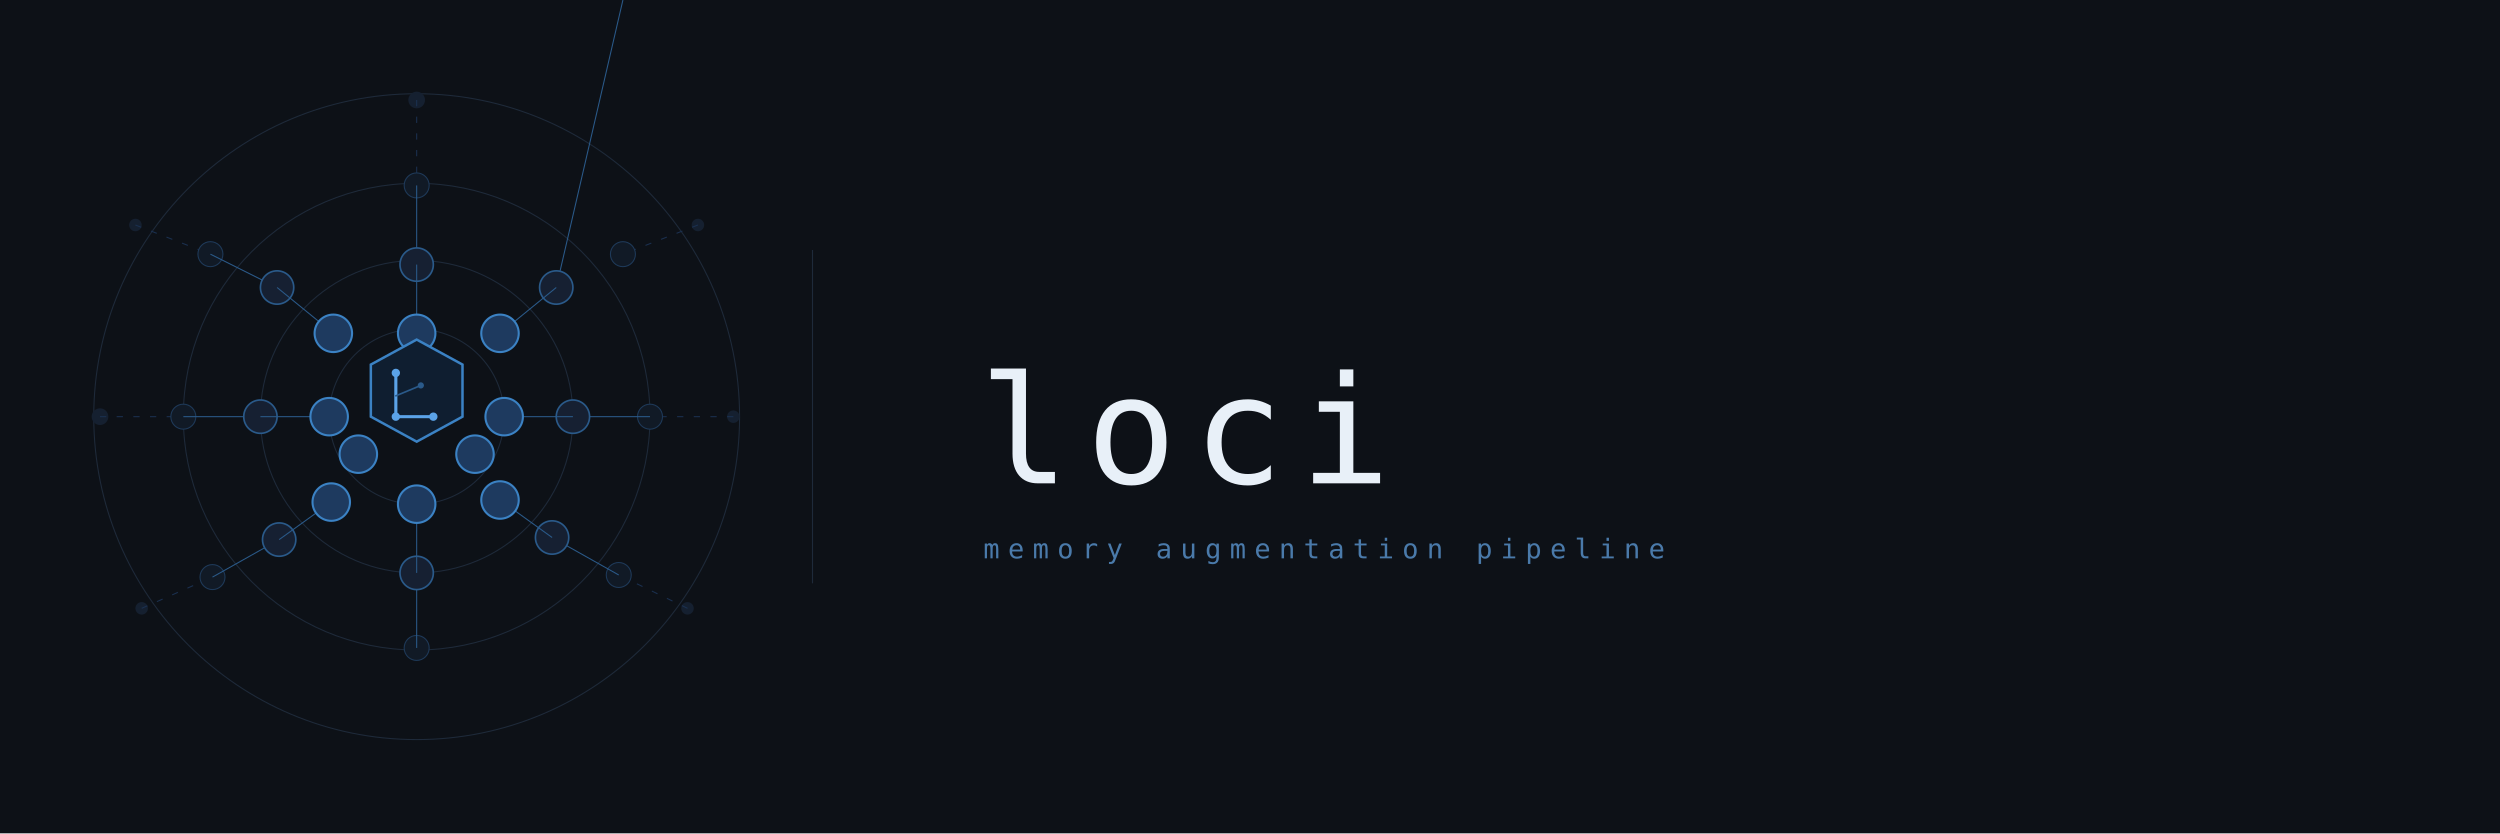
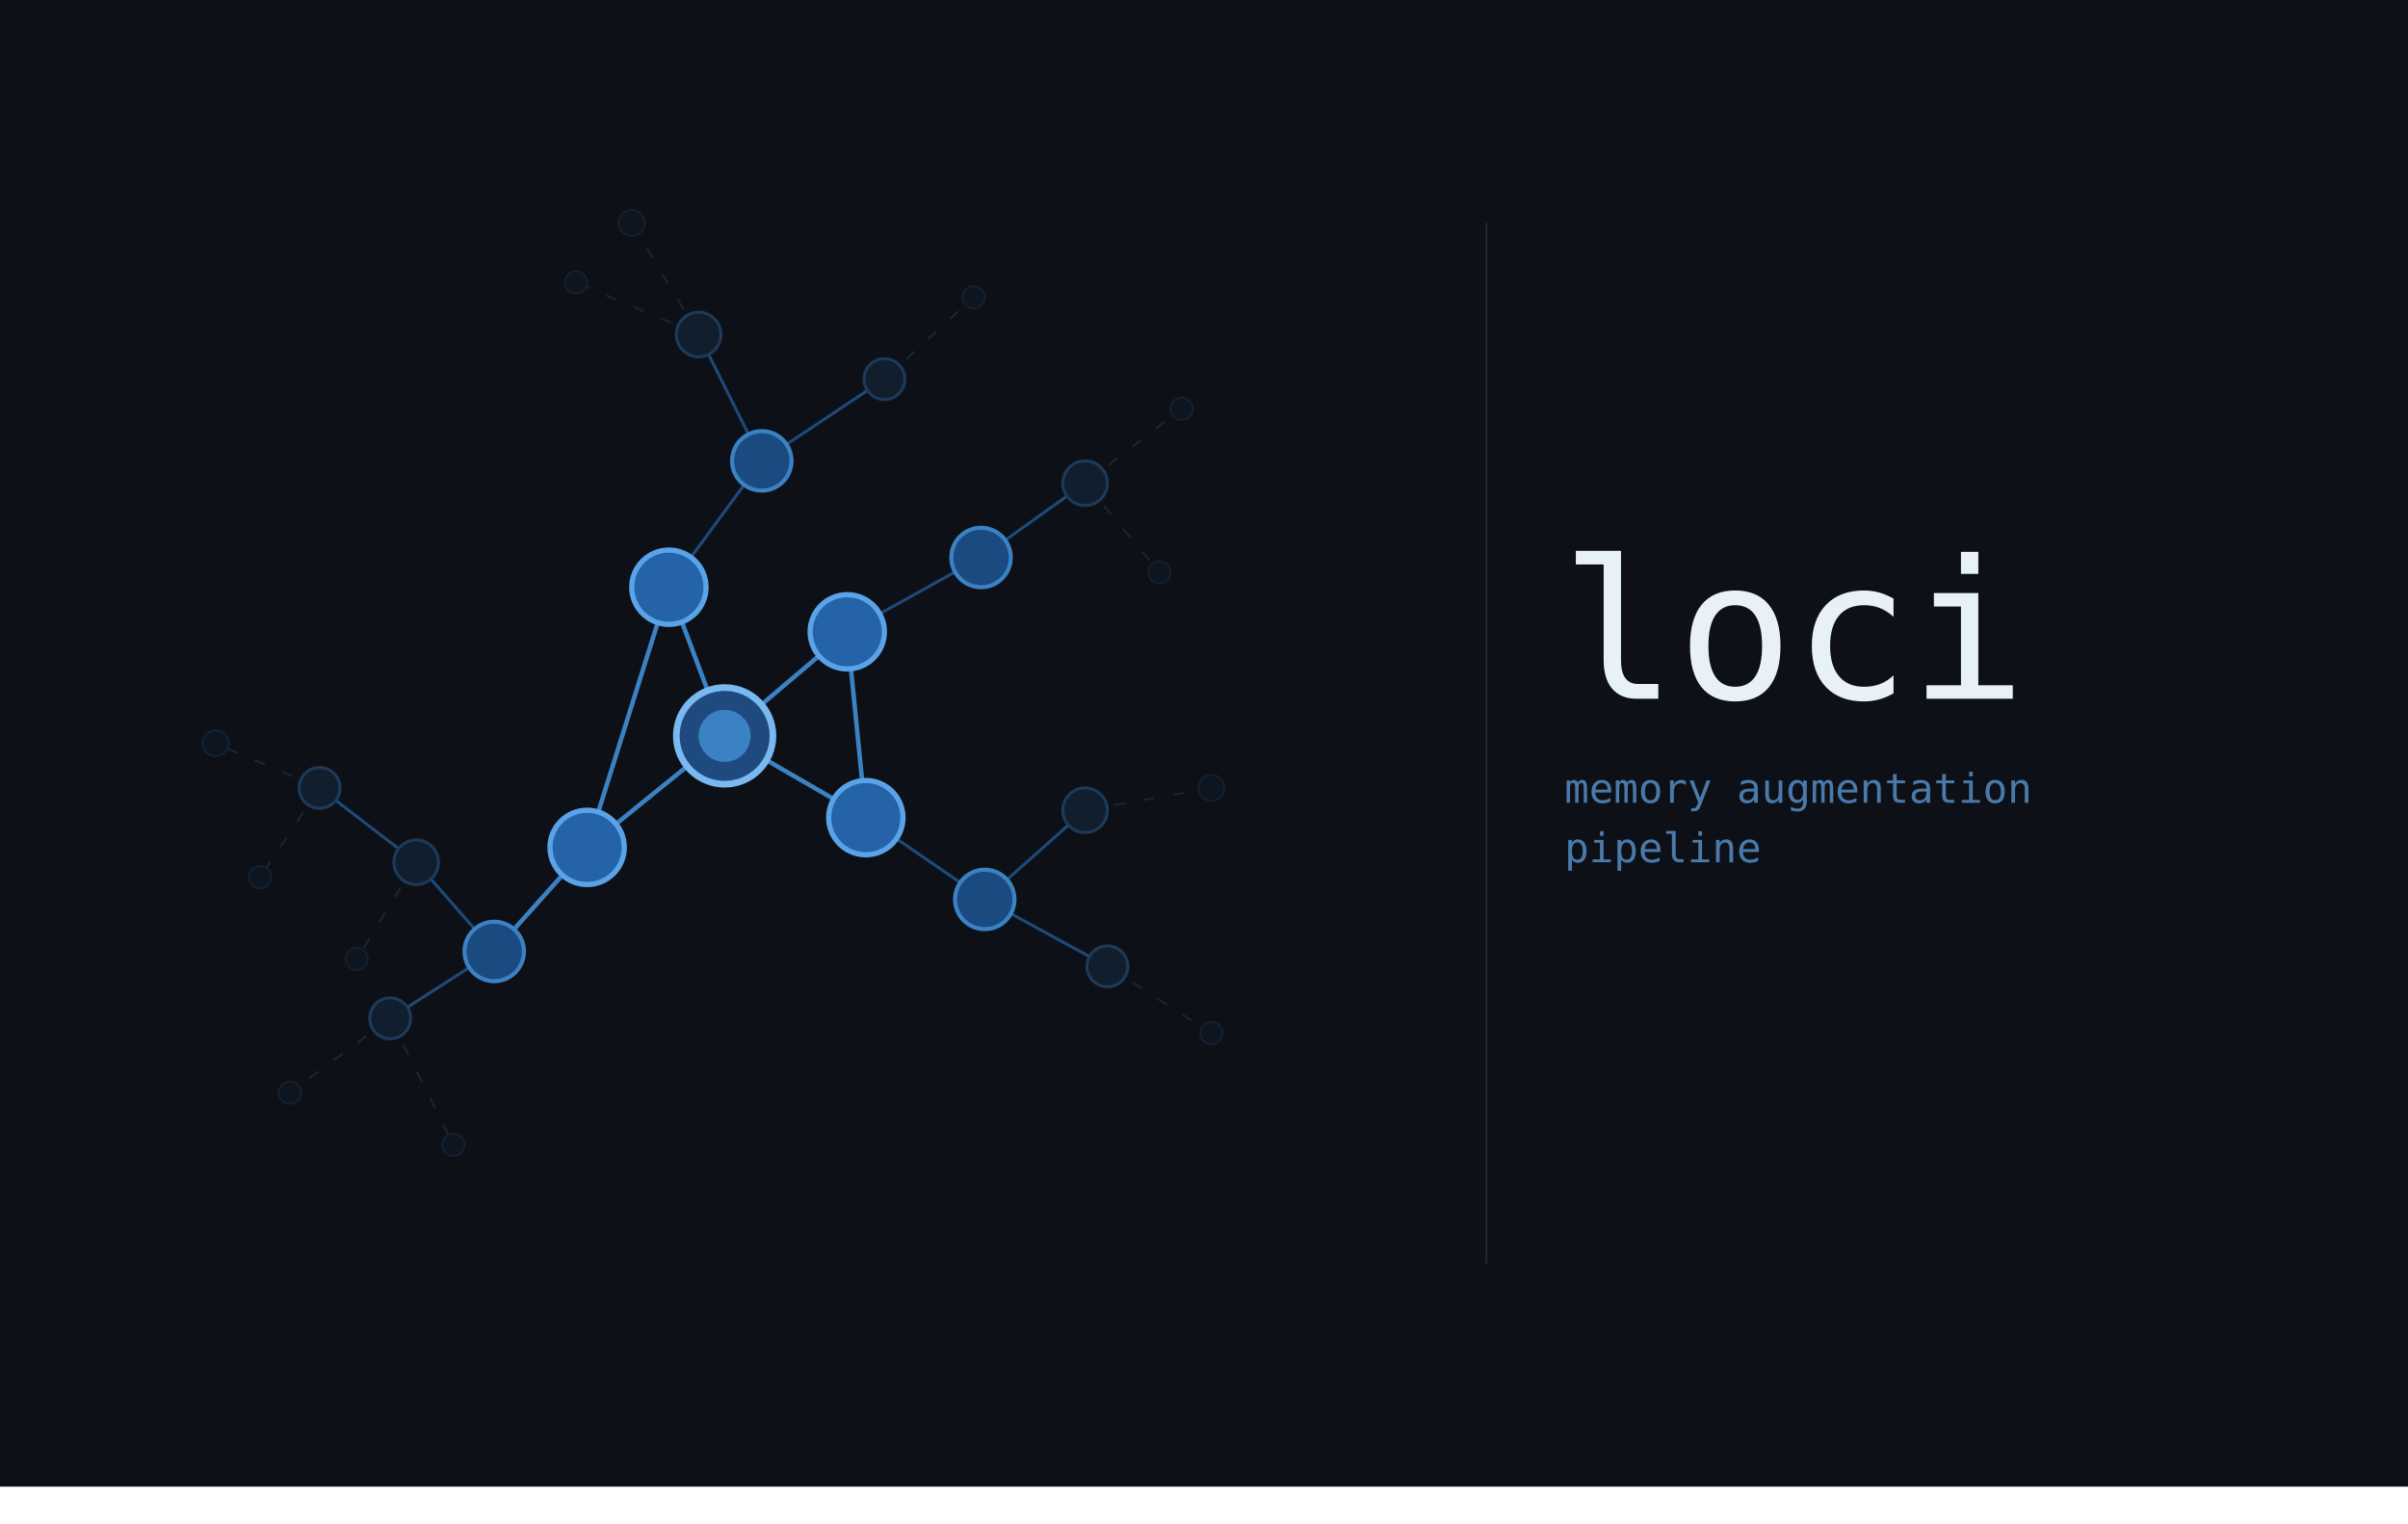
- <svg xmlns="http://www.w3.org/2000/svg" width="1200" height="400" viewBox="0 0 1200 400">
+ <svg xmlns="http://www.w3.org/2000/svg" width="100%" viewBox="0 0 648 410" role="img">
  <defs>
-     <style>
-       .bg { fill: #0d1117; }
-       .ring { fill: none; stroke: #1e2a3a; stroke-width: 0.5; }
-       .node-outer { fill: #111a26; stroke: #1e3a5a; stroke-width: 0.5; }
-       .node-inner { fill: #162032; stroke: #2a5a8a; stroke-width: 0.8; }
-       .node-core { fill: #1e3a5f; stroke: #3b82c4; stroke-width: 1; }
-       .connector { fill: none; stroke: #2a5a8a; stroke-width: 0.5; }
-       .connector-faint { fill: none; stroke: #1a3050; stroke-width: 0.5; stroke-dasharray: 3 5; }
-       .dot-dim { fill: #152030; }
-       .glyph-stroke { fill: none; stroke: #5ba3e8; stroke-width: 1.5; stroke-linecap: round; stroke-linejoin: round; }
-       .glyph-dim { fill: none; stroke: #2a5a8a; stroke-width: 0.8; stroke-linecap: round; stroke-linejoin: round; }
-       .label-main { font-family: 'SF Mono', 'Fira Mono', monospace; font-size: 72px; font-weight: 400; fill: #e8f0f8; letter-spacing: 8px; }
-       .label-sub { font-family: 'SF Mono', 'Fira Mono', monospace; font-size: 13px; font-weight: 400; fill: #4a7aaa; letter-spacing: 4px; }
-     </style>
+     
  </defs>
-   <rect class="bg" width="1200" height="400" />
-   <circle cx="200" cy="200" r="42" class="ring" />
-   <circle cx="200" cy="200" r="75" class="ring" />
-   <circle cx="200" cy="200" r="112" class="ring" />
-   <circle cx="200" cy="200" r="155" class="ring" />
-   <circle cx="200" cy="48" r="4" class="dot-dim" />
-   <circle cx="335" cy="108" r="3" class="dot-dim" />
-   <circle cx="352" cy="200" r="3" class="dot-dim" />
-   <circle cx="330" cy="292" r="3" class="dot-dim" />
-   <circle cx="65" cy="108" r="3" class="dot-dim" />
-   <circle cx="48" cy="200" r="4" class="dot-dim" />
-   <circle cx="68" cy="292" r="3" class="dot-dim" />
-   <line x1="200" y1="48" x2="200" y2="89" class="connector-faint" />
-   <line x1="335" y1="108" x2="299" y2="122" class="connector-faint" />
-   <line x1="352" y1="200" x2="312" y2="200" class="connector-faint" />
-   <line x1="330" y1="292" x2="297" y2="276" class="connector-faint" />
-   <line x1="65" y1="108" x2="101" y2="122" class="connector-faint" />
-   <line x1="48" y1="200" x2="88" y2="200" class="connector-faint" />
-   <line x1="68" y1="292" x2="102" y2="277" class="connector-faint" />
-   <circle cx="200" cy="89" r="6" class="node-outer" />
-   <circle cx="299" cy="122" r="6" class="node-outer" />
-   <circle cx="312" cy="200" r="6" class="node-outer" />
-   <circle cx="297" cy="276" r="6" class="node-outer" />
-   <circle cx="101" cy="122" r="6" class="node-outer" />
-   <circle cx="88" cy="200" r="6" class="node-outer" />
-   <circle cx="102" cy="277" r="6" class="node-outer" />
-   <circle cx="200" cy="311" r="6" class="node-outer" />
-   <line x1="200" y1="89" x2="200" y2="127" class="connector" />
-   <line x1="299" cy="122" x2="267" y2="138" class="connector" />
-   <line x1="312" y1="200" x2="275" y2="200" class="connector" />
-   <line x1="297" y1="276" x2="265" y2="258" class="connector" />
-   <line x1="101" y1="122" x2="133" y2="138" class="connector" />
-   <line x1="88" y1="200" x2="125" y2="200" class="connector" />
-   <line x1="102" y1="277" x2="134" y2="259" class="connector" />
-   <line x1="200" y1="311" x2="200" y2="275" class="connector" />
-   <circle cx="200" cy="127" r="8" class="node-inner" />
-   <circle cx="267" cy="138" r="8" class="node-inner" />
-   <circle cx="275" cy="200" r="8" class="node-inner" />
-   <circle cx="265" cy="258" r="8" class="node-inner" />
-   <circle cx="133" cy="138" r="8" class="node-inner" />
-   <circle cx="125" cy="200" r="8" class="node-inner" />
-   <circle cx="134" cy="259" r="8" class="node-inner" />
-   <circle cx="200" cy="275" r="8" class="node-inner" />
-   <line x1="200" y1="127" x2="200" y2="160" class="connector" />
-   <line x1="267" y1="138" x2="240" y2="160" class="connector" />
-   <line x1="275" y1="200" x2="242" y2="200" class="connector" />
-   <line x1="265" y1="258" x2="240" y2="240" class="connector" />
-   <line x1="133" y1="138" x2="160" y2="160" class="connector" />
-   <line x1="125" y1="200" x2="158" y2="200" class="connector" />
-   <line x1="134" y1="259" x2="159" y2="241" class="connector" />
-   <line x1="200" y1="275" x2="200" y2="242" class="connector" />
-   <circle cx="200" cy="160" r="9" class="node-core" />
-   <circle cx="240" cy="160" r="9" class="node-core" />
-   <circle cx="242" cy="200" r="9" class="node-core" />
-   <circle cx="240" cy="240" r="9" class="node-core" />
-   <circle cx="160" cy="160" r="9" class="node-core" />
-   <circle cx="158" cy="200" r="9" class="node-core" />
-   <circle cx="159" cy="241" r="9" class="node-core" />
-   <circle cx="200" cy="242" r="9" class="node-core" />
-   <circle cx="228" cy="218" r="9" class="node-core" />
-   <circle cx="172" cy="218" r="9" class="node-core" />
-   <polygon points="200,163 222,175 222,200 200,212 178,200 178,175" fill="#0f1e30" stroke="#3b82c4" stroke-width="1.2" />
-   <polyline points="190,179 190,200 208,200" class="glyph-stroke" />
-   <circle cx="190" cy="179" r="2" fill="#5ba3e8" />
-   <circle cx="190" cy="200" r="2" fill="#5ba3e8" />
-   <circle cx="208" cy="200" r="2" fill="#5ba3e8" />
-   <line x1="190" y1="190" x2="202" y2="185" class="glyph-dim" />
-   <circle cx="202" cy="185" r="1.5" fill="#2a5a8a" />
-   <line x1="390" y1="120" x2="390" y2="280" stroke="#1e2a3a" stroke-width="0.5" />
-   <text x="470" y="232" class="label-main">loci</text>
-   <text x="472" y="268" class="label-sub">memory augmentation pipeline</text>
+   <rect width="648" height="400" style="fill:rgb(13, 17, 23);stroke:none;color:rgb(251, 251, 254);stroke-width:1px;stroke-linecap:butt;stroke-linejoin:miter;opacity:1;font-family:&quot;Anthropic Sans&quot;, -apple-system, BlinkMacSystemFont, &quot;Segoe UI&quot;, sans-serif;font-size:16px;font-weight:400;text-anchor:start;dominant-baseline:auto" />
+   <line x1="195" y1="198" x2="158" y2="228" style="fill:none;stroke:rgb(59, 130, 196);color:rgb(251, 251, 254);stroke-width:1.2px;stroke-linecap:butt;stroke-linejoin:miter;opacity:1;font-family:&quot;Anthropic Sans&quot;, -apple-system, BlinkMacSystemFont, &quot;Segoe UI&quot;, sans-serif;font-size:16px;font-weight:400;text-anchor:start;dominant-baseline:auto" />
+   <line x1="195" y1="198" x2="233" y2="220" style="fill:none;stroke:rgb(59, 130, 196);color:rgb(251, 251, 254);stroke-width:1.2px;stroke-linecap:butt;stroke-linejoin:miter;opacity:1;font-family:&quot;Anthropic Sans&quot;, -apple-system, BlinkMacSystemFont, &quot;Segoe UI&quot;, sans-serif;font-size:16px;font-weight:400;text-anchor:start;dominant-baseline:auto" />
+   <line x1="195" y1="198" x2="180" y2="158" style="fill:none;stroke:rgb(59, 130, 196);color:rgb(251, 251, 254);stroke-width:1.2px;stroke-linecap:butt;stroke-linejoin:miter;opacity:1;font-family:&quot;Anthropic Sans&quot;, -apple-system, BlinkMacSystemFont, &quot;Segoe UI&quot;, sans-serif;font-size:16px;font-weight:400;text-anchor:start;dominant-baseline:auto" />
+   <line x1="195" y1="198" x2="228" y2="170" style="fill:none;stroke:rgb(59, 130, 196);color:rgb(251, 251, 254);stroke-width:1.2px;stroke-linecap:butt;stroke-linejoin:miter;opacity:1;font-family:&quot;Anthropic Sans&quot;, -apple-system, BlinkMacSystemFont, &quot;Segoe UI&quot;, sans-serif;font-size:16px;font-weight:400;text-anchor:start;dominant-baseline:auto" />
+   <line x1="158" y1="228" x2="133" y2="256" style="fill:none;stroke:rgb(59, 130, 196);color:rgb(251, 251, 254);stroke-width:1.2px;stroke-linecap:butt;stroke-linejoin:miter;opacity:1;font-family:&quot;Anthropic Sans&quot;, -apple-system, BlinkMacSystemFont, &quot;Segoe UI&quot;, sans-serif;font-size:16px;font-weight:400;text-anchor:start;dominant-baseline:auto" />
+   <line x1="158" y1="228" x2="180" y2="158" style="fill:none;stroke:rgb(59, 130, 196);color:rgb(251, 251, 254);stroke-width:1.2px;stroke-linecap:butt;stroke-linejoin:miter;opacity:1;font-family:&quot;Anthropic Sans&quot;, -apple-system, BlinkMacSystemFont, &quot;Segoe UI&quot;, sans-serif;font-size:16px;font-weight:400;text-anchor:start;dominant-baseline:auto" />
+   <line x1="233" y1="220" x2="228" y2="170" style="fill:none;stroke:rgb(59, 130, 196);color:rgb(251, 251, 254);stroke-width:1.2px;stroke-linecap:butt;stroke-linejoin:miter;opacity:1;font-family:&quot;Anthropic Sans&quot;, -apple-system, BlinkMacSystemFont, &quot;Segoe UI&quot;, sans-serif;font-size:16px;font-weight:400;text-anchor:start;dominant-baseline:auto" />
+   <line x1="233" y1="220" x2="265" y2="242" style="fill:none;stroke:rgb(30, 74, 122);color:rgb(251, 251, 254);stroke-width:0.8px;stroke-linecap:butt;stroke-linejoin:miter;opacity:1;font-family:&quot;Anthropic Sans&quot;, -apple-system, BlinkMacSystemFont, &quot;Segoe UI&quot;, sans-serif;font-size:16px;font-weight:400;text-anchor:start;dominant-baseline:auto" />
+   <line x1="228" y1="170" x2="264" y2="150" style="fill:none;stroke:rgb(30, 74, 122);color:rgb(251, 251, 254);stroke-width:0.8px;stroke-linecap:butt;stroke-linejoin:miter;opacity:1;font-family:&quot;Anthropic Sans&quot;, -apple-system, BlinkMacSystemFont, &quot;Segoe UI&quot;, sans-serif;font-size:16px;font-weight:400;text-anchor:start;dominant-baseline:auto" />
+   <line x1="180" y1="158" x2="205" y2="124" style="fill:none;stroke:rgb(30, 74, 122);color:rgb(251, 251, 254);stroke-width:0.8px;stroke-linecap:butt;stroke-linejoin:miter;opacity:1;font-family:&quot;Anthropic Sans&quot;, -apple-system, BlinkMacSystemFont, &quot;Segoe UI&quot;, sans-serif;font-size:16px;font-weight:400;text-anchor:start;dominant-baseline:auto" />
+   <line x1="133" y1="256" x2="105" y2="274" style="fill:none;stroke:rgb(30, 74, 122);color:rgb(251, 251, 254);stroke-width:0.8px;stroke-linecap:butt;stroke-linejoin:miter;opacity:1;font-family:&quot;Anthropic Sans&quot;, -apple-system, BlinkMacSystemFont, &quot;Segoe UI&quot;, sans-serif;font-size:16px;font-weight:400;text-anchor:start;dominant-baseline:auto" />
+   <line x1="133" y1="256" x2="112" y2="232" style="fill:none;stroke:rgb(30, 74, 122);color:rgb(251, 251, 254);stroke-width:0.8px;stroke-linecap:butt;stroke-linejoin:miter;opacity:1;font-family:&quot;Anthropic Sans&quot;, -apple-system, BlinkMacSystemFont, &quot;Segoe UI&quot;, sans-serif;font-size:16px;font-weight:400;text-anchor:start;dominant-baseline:auto" />
+   <line x1="265" y1="242" x2="298" y2="260" style="fill:none;stroke:rgb(30, 74, 122);color:rgb(251, 251, 254);stroke-width:0.8px;stroke-linecap:butt;stroke-linejoin:miter;opacity:1;font-family:&quot;Anthropic Sans&quot;, -apple-system, BlinkMacSystemFont, &quot;Segoe UI&quot;, sans-serif;font-size:16px;font-weight:400;text-anchor:start;dominant-baseline:auto" />
+   <line x1="265" y1="242" x2="292" y2="218" style="fill:none;stroke:rgb(30, 74, 122);color:rgb(251, 251, 254);stroke-width:0.8px;stroke-linecap:butt;stroke-linejoin:miter;opacity:1;font-family:&quot;Anthropic Sans&quot;, -apple-system, BlinkMacSystemFont, &quot;Segoe UI&quot;, sans-serif;font-size:16px;font-weight:400;text-anchor:start;dominant-baseline:auto" />
+   <line x1="264" y1="150" x2="292" y2="130" style="fill:none;stroke:rgb(30, 74, 122);color:rgb(251, 251, 254);stroke-width:0.8px;stroke-linecap:butt;stroke-linejoin:miter;opacity:1;font-family:&quot;Anthropic Sans&quot;, -apple-system, BlinkMacSystemFont, &quot;Segoe UI&quot;, sans-serif;font-size:16px;font-weight:400;text-anchor:start;dominant-baseline:auto" />
+   <line x1="205" y1="124" x2="188" y2="90" style="fill:none;stroke:rgb(30, 74, 122);color:rgb(251, 251, 254);stroke-width:0.8px;stroke-linecap:butt;stroke-linejoin:miter;opacity:1;font-family:&quot;Anthropic Sans&quot;, -apple-system, BlinkMacSystemFont, &quot;Segoe UI&quot;, sans-serif;font-size:16px;font-weight:400;text-anchor:start;dominant-baseline:auto" />
+   <line x1="205" y1="124" x2="238" y2="102" style="fill:none;stroke:rgb(30, 74, 122);color:rgb(251, 251, 254);stroke-width:0.8px;stroke-linecap:butt;stroke-linejoin:miter;opacity:1;font-family:&quot;Anthropic Sans&quot;, -apple-system, BlinkMacSystemFont, &quot;Segoe UI&quot;, sans-serif;font-size:16px;font-weight:400;text-anchor:start;dominant-baseline:auto" />
+   <line x1="112" y1="232" x2="86" y2="212" style="fill:none;stroke:rgb(30, 74, 122);color:rgb(251, 251, 254);stroke-width:0.8px;stroke-linecap:butt;stroke-linejoin:miter;opacity:1;font-family:&quot;Anthropic Sans&quot;, -apple-system, BlinkMacSystemFont, &quot;Segoe UI&quot;, sans-serif;font-size:16px;font-weight:400;text-anchor:start;dominant-baseline:auto" />
+   <line x1="105" y1="274" x2="78" y2="294" style="fill:none;stroke:rgb(19, 40, 64);color:rgb(251, 251, 254);stroke-width:0.5px;stroke-dasharray:3px, 5px;stroke-linecap:butt;stroke-linejoin:miter;opacity:1;font-family:&quot;Anthropic Sans&quot;, -apple-system, BlinkMacSystemFont, &quot;Segoe UI&quot;, sans-serif;font-size:16px;font-weight:400;text-anchor:start;dominant-baseline:auto" />
+   <line x1="105" y1="274" x2="122" y2="308" style="fill:none;stroke:rgb(19, 40, 64);color:rgb(251, 251, 254);stroke-width:0.5px;stroke-dasharray:3px, 5px;stroke-linecap:butt;stroke-linejoin:miter;opacity:1;font-family:&quot;Anthropic Sans&quot;, -apple-system, BlinkMacSystemFont, &quot;Segoe UI&quot;, sans-serif;font-size:16px;font-weight:400;text-anchor:start;dominant-baseline:auto" />
+   <line x1="86" y1="212" x2="58" y2="200" style="fill:none;stroke:rgb(19, 40, 64);color:rgb(251, 251, 254);stroke-width:0.5px;stroke-dasharray:3px, 5px;stroke-linecap:butt;stroke-linejoin:miter;opacity:1;font-family:&quot;Anthropic Sans&quot;, -apple-system, BlinkMacSystemFont, &quot;Segoe UI&quot;, sans-serif;font-size:16px;font-weight:400;text-anchor:start;dominant-baseline:auto" />
+   <line x1="86" y1="212" x2="70" y2="236" style="fill:none;stroke:rgb(19, 40, 64);color:rgb(251, 251, 254);stroke-width:0.5px;stroke-dasharray:3px, 5px;stroke-linecap:butt;stroke-linejoin:miter;opacity:1;font-family:&quot;Anthropic Sans&quot;, -apple-system, BlinkMacSystemFont, &quot;Segoe UI&quot;, sans-serif;font-size:16px;font-weight:400;text-anchor:start;dominant-baseline:auto" />
+   <line x1="112" y1="232" x2="96" y2="258" style="fill:none;stroke:rgb(19, 40, 64);color:rgb(251, 251, 254);stroke-width:0.5px;stroke-dasharray:3px, 5px;stroke-linecap:butt;stroke-linejoin:miter;opacity:1;font-family:&quot;Anthropic Sans&quot;, -apple-system, BlinkMacSystemFont, &quot;Segoe UI&quot;, sans-serif;font-size:16px;font-weight:400;text-anchor:start;dominant-baseline:auto" />
+   <line x1="298" y1="260" x2="326" y2="278" style="fill:none;stroke:rgb(19, 40, 64);color:rgb(251, 251, 254);stroke-width:0.5px;stroke-dasharray:3px, 5px;stroke-linecap:butt;stroke-linejoin:miter;opacity:1;font-family:&quot;Anthropic Sans&quot;, -apple-system, BlinkMacSystemFont, &quot;Segoe UI&quot;, sans-serif;font-size:16px;font-weight:400;text-anchor:start;dominant-baseline:auto" />
+   <line x1="292" y1="218" x2="326" y2="212" style="fill:none;stroke:rgb(19, 40, 64);color:rgb(251, 251, 254);stroke-width:0.5px;stroke-dasharray:3px, 5px;stroke-linecap:butt;stroke-linejoin:miter;opacity:1;font-family:&quot;Anthropic Sans&quot;, -apple-system, BlinkMacSystemFont, &quot;Segoe UI&quot;, sans-serif;font-size:16px;font-weight:400;text-anchor:start;dominant-baseline:auto" />
+   <line x1="292" y1="130" x2="318" y2="110" style="fill:none;stroke:rgb(19, 40, 64);color:rgb(251, 251, 254);stroke-width:0.5px;stroke-dasharray:3px, 5px;stroke-linecap:butt;stroke-linejoin:miter;opacity:1;font-family:&quot;Anthropic Sans&quot;, -apple-system, BlinkMacSystemFont, &quot;Segoe UI&quot;, sans-serif;font-size:16px;font-weight:400;text-anchor:start;dominant-baseline:auto" />
+   <line x1="292" y1="130" x2="312" y2="154" style="fill:none;stroke:rgb(19, 40, 64);color:rgb(251, 251, 254);stroke-width:0.5px;stroke-dasharray:3px, 5px;stroke-linecap:butt;stroke-linejoin:miter;opacity:1;font-family:&quot;Anthropic Sans&quot;, -apple-system, BlinkMacSystemFont, &quot;Segoe UI&quot;, sans-serif;font-size:16px;font-weight:400;text-anchor:start;dominant-baseline:auto" />
+   <line x1="238" y1="102" x2="262" y2="80" style="fill:none;stroke:rgb(19, 40, 64);color:rgb(251, 251, 254);stroke-width:0.5px;stroke-dasharray:3px, 5px;stroke-linecap:butt;stroke-linejoin:miter;opacity:1;font-family:&quot;Anthropic Sans&quot;, -apple-system, BlinkMacSystemFont, &quot;Segoe UI&quot;, sans-serif;font-size:16px;font-weight:400;text-anchor:start;dominant-baseline:auto" />
+   <line x1="188" y1="90" x2="170" y2="60" style="fill:none;stroke:rgb(19, 40, 64);color:rgb(251, 251, 254);stroke-width:0.5px;stroke-dasharray:3px, 5px;stroke-linecap:butt;stroke-linejoin:miter;opacity:1;font-family:&quot;Anthropic Sans&quot;, -apple-system, BlinkMacSystemFont, &quot;Segoe UI&quot;, sans-serif;font-size:16px;font-weight:400;text-anchor:start;dominant-baseline:auto" />
+   <line x1="188" y1="90" x2="155" y2="76" style="fill:none;stroke:rgb(19, 40, 64);color:rgb(251, 251, 254);stroke-width:0.5px;stroke-dasharray:3px, 5px;stroke-linecap:butt;stroke-linejoin:miter;opacity:1;font-family:&quot;Anthropic Sans&quot;, -apple-system, BlinkMacSystemFont, &quot;Segoe UI&quot;, sans-serif;font-size:16px;font-weight:400;text-anchor:start;dominant-baseline:auto" />
+   <circle cx="78" cy="294" r="3" style="fill:rgb(13, 21, 32);stroke:rgb(21, 32, 48);color:rgb(251, 251, 254);stroke-width:0.5px;stroke-linecap:butt;stroke-linejoin:miter;opacity:1;font-family:&quot;Anthropic Sans&quot;, -apple-system, BlinkMacSystemFont, &quot;Segoe UI&quot;, sans-serif;font-size:16px;font-weight:400;text-anchor:start;dominant-baseline:auto" />
+   <circle cx="122" cy="308" r="3" style="fill:rgb(13, 21, 32);stroke:rgb(21, 32, 48);color:rgb(251, 251, 254);stroke-width:0.5px;stroke-linecap:butt;stroke-linejoin:miter;opacity:1;font-family:&quot;Anthropic Sans&quot;, -apple-system, BlinkMacSystemFont, &quot;Segoe UI&quot;, sans-serif;font-size:16px;font-weight:400;text-anchor:start;dominant-baseline:auto" />
+   <circle cx="96" cy="258" r="3" style="fill:rgb(13, 21, 32);stroke:rgb(21, 32, 48);color:rgb(251, 251, 254);stroke-width:0.5px;stroke-linecap:butt;stroke-linejoin:miter;opacity:1;font-family:&quot;Anthropic Sans&quot;, -apple-system, BlinkMacSystemFont, &quot;Segoe UI&quot;, sans-serif;font-size:16px;font-weight:400;text-anchor:start;dominant-baseline:auto" />
+   <circle cx="58" cy="200" r="3.5" style="fill:rgb(13, 21, 32);stroke:rgb(21, 32, 48);color:rgb(251, 251, 254);stroke-width:0.5px;stroke-linecap:butt;stroke-linejoin:miter;opacity:1;font-family:&quot;Anthropic Sans&quot;, -apple-system, BlinkMacSystemFont, &quot;Segoe UI&quot;, sans-serif;font-size:16px;font-weight:400;text-anchor:start;dominant-baseline:auto" />
+   <circle cx="70" cy="236" r="3" style="fill:rgb(13, 21, 32);stroke:rgb(21, 32, 48);color:rgb(251, 251, 254);stroke-width:0.5px;stroke-linecap:butt;stroke-linejoin:miter;opacity:1;font-family:&quot;Anthropic Sans&quot;, -apple-system, BlinkMacSystemFont, &quot;Segoe UI&quot;, sans-serif;font-size:16px;font-weight:400;text-anchor:start;dominant-baseline:auto" />
+   <circle cx="326" cy="278" r="3" style="fill:rgb(13, 21, 32);stroke:rgb(21, 32, 48);color:rgb(251, 251, 254);stroke-width:0.5px;stroke-linecap:butt;stroke-linejoin:miter;opacity:1;font-family:&quot;Anthropic Sans&quot;, -apple-system, BlinkMacSystemFont, &quot;Segoe UI&quot;, sans-serif;font-size:16px;font-weight:400;text-anchor:start;dominant-baseline:auto" />
+   <circle cx="326" cy="212" r="3.5" style="fill:rgb(13, 21, 32);stroke:rgb(21, 32, 48);color:rgb(251, 251, 254);stroke-width:0.5px;stroke-linecap:butt;stroke-linejoin:miter;opacity:1;font-family:&quot;Anthropic Sans&quot;, -apple-system, BlinkMacSystemFont, &quot;Segoe UI&quot;, sans-serif;font-size:16px;font-weight:400;text-anchor:start;dominant-baseline:auto" />
+   <circle cx="318" cy="110" r="3" style="fill:rgb(13, 21, 32);stroke:rgb(21, 32, 48);color:rgb(251, 251, 254);stroke-width:0.5px;stroke-linecap:butt;stroke-linejoin:miter;opacity:1;font-family:&quot;Anthropic Sans&quot;, -apple-system, BlinkMacSystemFont, &quot;Segoe UI&quot;, sans-serif;font-size:16px;font-weight:400;text-anchor:start;dominant-baseline:auto" />
+   <circle cx="312" cy="154" r="3" style="fill:rgb(13, 21, 32);stroke:rgb(21, 32, 48);color:rgb(251, 251, 254);stroke-width:0.5px;stroke-linecap:butt;stroke-linejoin:miter;opacity:1;font-family:&quot;Anthropic Sans&quot;, -apple-system, BlinkMacSystemFont, &quot;Segoe UI&quot;, sans-serif;font-size:16px;font-weight:400;text-anchor:start;dominant-baseline:auto" />
+   <circle cx="262" cy="80" r="3" style="fill:rgb(13, 21, 32);stroke:rgb(21, 32, 48);color:rgb(251, 251, 254);stroke-width:0.5px;stroke-linecap:butt;stroke-linejoin:miter;opacity:1;font-family:&quot;Anthropic Sans&quot;, -apple-system, BlinkMacSystemFont, &quot;Segoe UI&quot;, sans-serif;font-size:16px;font-weight:400;text-anchor:start;dominant-baseline:auto" />
+   <circle cx="170" cy="60" r="3.5" style="fill:rgb(13, 21, 32);stroke:rgb(21, 32, 48);color:rgb(251, 251, 254);stroke-width:0.5px;stroke-linecap:butt;stroke-linejoin:miter;opacity:1;font-family:&quot;Anthropic Sans&quot;, -apple-system, BlinkMacSystemFont, &quot;Segoe UI&quot;, sans-serif;font-size:16px;font-weight:400;text-anchor:start;dominant-baseline:auto" />
+   <circle cx="155" cy="76" r="3" style="fill:rgb(13, 21, 32);stroke:rgb(21, 32, 48);color:rgb(251, 251, 254);stroke-width:0.5px;stroke-linecap:butt;stroke-linejoin:miter;opacity:1;font-family:&quot;Anthropic Sans&quot;, -apple-system, BlinkMacSystemFont, &quot;Segoe UI&quot;, sans-serif;font-size:16px;font-weight:400;text-anchor:start;dominant-baseline:auto" />
+   <circle cx="105" cy="274" r="5.5" style="fill:rgb(17, 30, 46);stroke:rgb(30, 58, 90);color:rgb(251, 251, 254);stroke-width:0.8px;stroke-linecap:butt;stroke-linejoin:miter;opacity:1;font-family:&quot;Anthropic Sans&quot;, -apple-system, BlinkMacSystemFont, &quot;Segoe UI&quot;, sans-serif;font-size:16px;font-weight:400;text-anchor:start;dominant-baseline:auto" />
+   <circle cx="112" cy="232" r="6" style="fill:rgb(17, 30, 46);stroke:rgb(30, 58, 90);color:rgb(251, 251, 254);stroke-width:0.8px;stroke-linecap:butt;stroke-linejoin:miter;opacity:1;font-family:&quot;Anthropic Sans&quot;, -apple-system, BlinkMacSystemFont, &quot;Segoe UI&quot;, sans-serif;font-size:16px;font-weight:400;text-anchor:start;dominant-baseline:auto" />
+   <circle cx="86" cy="212" r="5.5" style="fill:rgb(17, 30, 46);stroke:rgb(30, 58, 90);color:rgb(251, 251, 254);stroke-width:0.8px;stroke-linecap:butt;stroke-linejoin:miter;opacity:1;font-family:&quot;Anthropic Sans&quot;, -apple-system, BlinkMacSystemFont, &quot;Segoe UI&quot;, sans-serif;font-size:16px;font-weight:400;text-anchor:start;dominant-baseline:auto" />
+   <circle cx="298" cy="260" r="5.5" style="fill:rgb(17, 30, 46);stroke:rgb(30, 58, 90);color:rgb(251, 251, 254);stroke-width:0.8px;stroke-linecap:butt;stroke-linejoin:miter;opacity:1;font-family:&quot;Anthropic Sans&quot;, -apple-system, BlinkMacSystemFont, &quot;Segoe UI&quot;, sans-serif;font-size:16px;font-weight:400;text-anchor:start;dominant-baseline:auto" />
+   <circle cx="292" cy="218" r="6" style="fill:rgb(17, 30, 46);stroke:rgb(30, 58, 90);color:rgb(251, 251, 254);stroke-width:0.8px;stroke-linecap:butt;stroke-linejoin:miter;opacity:1;font-family:&quot;Anthropic Sans&quot;, -apple-system, BlinkMacSystemFont, &quot;Segoe UI&quot;, sans-serif;font-size:16px;font-weight:400;text-anchor:start;dominant-baseline:auto" />
+   <circle cx="292" cy="130" r="6" style="fill:rgb(17, 30, 46);stroke:rgb(30, 58, 90);color:rgb(251, 251, 254);stroke-width:0.8px;stroke-linecap:butt;stroke-linejoin:miter;opacity:1;font-family:&quot;Anthropic Sans&quot;, -apple-system, BlinkMacSystemFont, &quot;Segoe UI&quot;, sans-serif;font-size:16px;font-weight:400;text-anchor:start;dominant-baseline:auto" />
+   <circle cx="238" cy="102" r="5.5" style="fill:rgb(17, 30, 46);stroke:rgb(30, 58, 90);color:rgb(251, 251, 254);stroke-width:0.8px;stroke-linecap:butt;stroke-linejoin:miter;opacity:1;font-family:&quot;Anthropic Sans&quot;, -apple-system, BlinkMacSystemFont, &quot;Segoe UI&quot;, sans-serif;font-size:16px;font-weight:400;text-anchor:start;dominant-baseline:auto" />
+   <circle cx="188" cy="90" r="6" style="fill:rgb(17, 30, 46);stroke:rgb(30, 58, 90);color:rgb(251, 251, 254);stroke-width:0.8px;stroke-linecap:butt;stroke-linejoin:miter;opacity:1;font-family:&quot;Anthropic Sans&quot;, -apple-system, BlinkMacSystemFont, &quot;Segoe UI&quot;, sans-serif;font-size:16px;font-weight:400;text-anchor:start;dominant-baseline:auto" />
+   <circle cx="133" cy="256" r="8" style="fill:rgb(26, 74, 128);stroke:rgb(59, 130, 196);color:rgb(251, 251, 254);stroke-width:1.1px;stroke-linecap:butt;stroke-linejoin:miter;opacity:1;font-family:&quot;Anthropic Sans&quot;, -apple-system, BlinkMacSystemFont, &quot;Segoe UI&quot;, sans-serif;font-size:16px;font-weight:400;text-anchor:start;dominant-baseline:auto" />
+   <circle cx="265" cy="242" r="8" style="fill:rgb(26, 74, 128);stroke:rgb(59, 130, 196);color:rgb(251, 251, 254);stroke-width:1.1px;stroke-linecap:butt;stroke-linejoin:miter;opacity:1;font-family:&quot;Anthropic Sans&quot;, -apple-system, BlinkMacSystemFont, &quot;Segoe UI&quot;, sans-serif;font-size:16px;font-weight:400;text-anchor:start;dominant-baseline:auto" />
+   <circle cx="205" cy="124" r="8" style="fill:rgb(26, 74, 128);stroke:rgb(59, 130, 196);color:rgb(251, 251, 254);stroke-width:1.1px;stroke-linecap:butt;stroke-linejoin:miter;opacity:1;font-family:&quot;Anthropic Sans&quot;, -apple-system, BlinkMacSystemFont, &quot;Segoe UI&quot;, sans-serif;font-size:16px;font-weight:400;text-anchor:start;dominant-baseline:auto" />
+   <circle cx="264" cy="150" r="8" style="fill:rgb(26, 74, 128);stroke:rgb(59, 130, 196);color:rgb(251, 251, 254);stroke-width:1.1px;stroke-linecap:butt;stroke-linejoin:miter;opacity:1;font-family:&quot;Anthropic Sans&quot;, -apple-system, BlinkMacSystemFont, &quot;Segoe UI&quot;, sans-serif;font-size:16px;font-weight:400;text-anchor:start;dominant-baseline:auto" />
+   <circle cx="180" cy="158" r="10" style="fill:rgb(37, 99, 168);stroke:rgb(91, 163, 232);color:rgb(251, 251, 254);stroke-width:1.4px;stroke-linecap:butt;stroke-linejoin:miter;opacity:1;font-family:&quot;Anthropic Sans&quot;, -apple-system, BlinkMacSystemFont, &quot;Segoe UI&quot;, sans-serif;font-size:16px;font-weight:400;text-anchor:start;dominant-baseline:auto" />
+   <circle cx="228" cy="170" r="10" style="fill:rgb(37, 99, 168);stroke:rgb(91, 163, 232);color:rgb(251, 251, 254);stroke-width:1.4px;stroke-linecap:butt;stroke-linejoin:miter;opacity:1;font-family:&quot;Anthropic Sans&quot;, -apple-system, BlinkMacSystemFont, &quot;Segoe UI&quot;, sans-serif;font-size:16px;font-weight:400;text-anchor:start;dominant-baseline:auto" />
+   <circle cx="158" cy="228" r="10" style="fill:rgb(37, 99, 168);stroke:rgb(91, 163, 232);color:rgb(251, 251, 254);stroke-width:1.4px;stroke-linecap:butt;stroke-linejoin:miter;opacity:1;font-family:&quot;Anthropic Sans&quot;, -apple-system, BlinkMacSystemFont, &quot;Segoe UI&quot;, sans-serif;font-size:16px;font-weight:400;text-anchor:start;dominant-baseline:auto" />
+   <circle cx="233" cy="220" r="10" style="fill:rgb(37, 99, 168);stroke:rgb(91, 163, 232);color:rgb(251, 251, 254);stroke-width:1.4px;stroke-linecap:butt;stroke-linejoin:miter;opacity:1;font-family:&quot;Anthropic Sans&quot;, -apple-system, BlinkMacSystemFont, &quot;Segoe UI&quot;, sans-serif;font-size:16px;font-weight:400;text-anchor:start;dominant-baseline:auto" />
+   <circle cx="195" cy="198" r="13" fill="#1e4a80" stroke="#7ab8f0" stroke-width="1.8" style="fill:rgb(30, 74, 128);stroke:rgb(122, 184, 240);color:rgb(251, 251, 254);stroke-width:1.8px;stroke-linecap:butt;stroke-linejoin:miter;opacity:1;font-family:&quot;Anthropic Sans&quot;, -apple-system, BlinkMacSystemFont, &quot;Segoe UI&quot;, sans-serif;font-size:16px;font-weight:400;text-anchor:start;dominant-baseline:auto" />
+   <circle cx="195" cy="198" r="7" fill="#3b82c4" stroke="none" style="fill:rgb(59, 130, 196);stroke:none;color:rgb(251, 251, 254);stroke-width:1px;stroke-linecap:butt;stroke-linejoin:miter;opacity:1;font-family:&quot;Anthropic Sans&quot;, -apple-system, BlinkMacSystemFont, &quot;Segoe UI&quot;, sans-serif;font-size:16px;font-weight:400;text-anchor:start;dominant-baseline:auto" />
+   <line x1="400" y1="60" x2="400" y2="340" stroke="#1a2a3a" stroke-width="0.5" style="fill:rgb(0, 0, 0);stroke:rgb(26, 42, 58);color:rgb(251, 251, 254);stroke-width:0.5px;stroke-linecap:butt;stroke-linejoin:miter;opacity:1;font-family:&quot;Anthropic Sans&quot;, -apple-system, BlinkMacSystemFont, &quot;Segoe UI&quot;, sans-serif;font-size:16px;font-weight:400;text-anchor:start;dominant-baseline:auto" />
+   <text x="420" y="188" style="fill:rgb(232, 240, 248);stroke:none;color:rgb(251, 251, 254);stroke-width:1px;stroke-linecap:butt;stroke-linejoin:miter;opacity:1;font-family:&quot;SF Mono&quot;, &quot;Fira Mono&quot;, monospace;font-size:52px;font-weight:400;text-anchor:start;dominant-baseline:auto">loci</text>
+   <text x="421" y="216" style="fill:rgb(74, 122, 170);stroke:none;color:rgb(251, 251, 254);stroke-width:1px;stroke-linecap:butt;stroke-linejoin:miter;opacity:1;font-family:&quot;SF Mono&quot;, &quot;Fira Mono&quot;, monospace;font-size:11px;font-weight:400;text-anchor:start;dominant-baseline:auto">memory augmentation</text>
+   <text x="421" y="232" style="fill:rgb(74, 122, 170);stroke:none;color:rgb(251, 251, 254);stroke-width:1px;stroke-linecap:butt;stroke-linejoin:miter;opacity:1;font-family:&quot;SF Mono&quot;, &quot;Fira Mono&quot;, monospace;font-size:11px;font-weight:400;text-anchor:start;dominant-baseline:auto">pipeline</text>
</svg>
